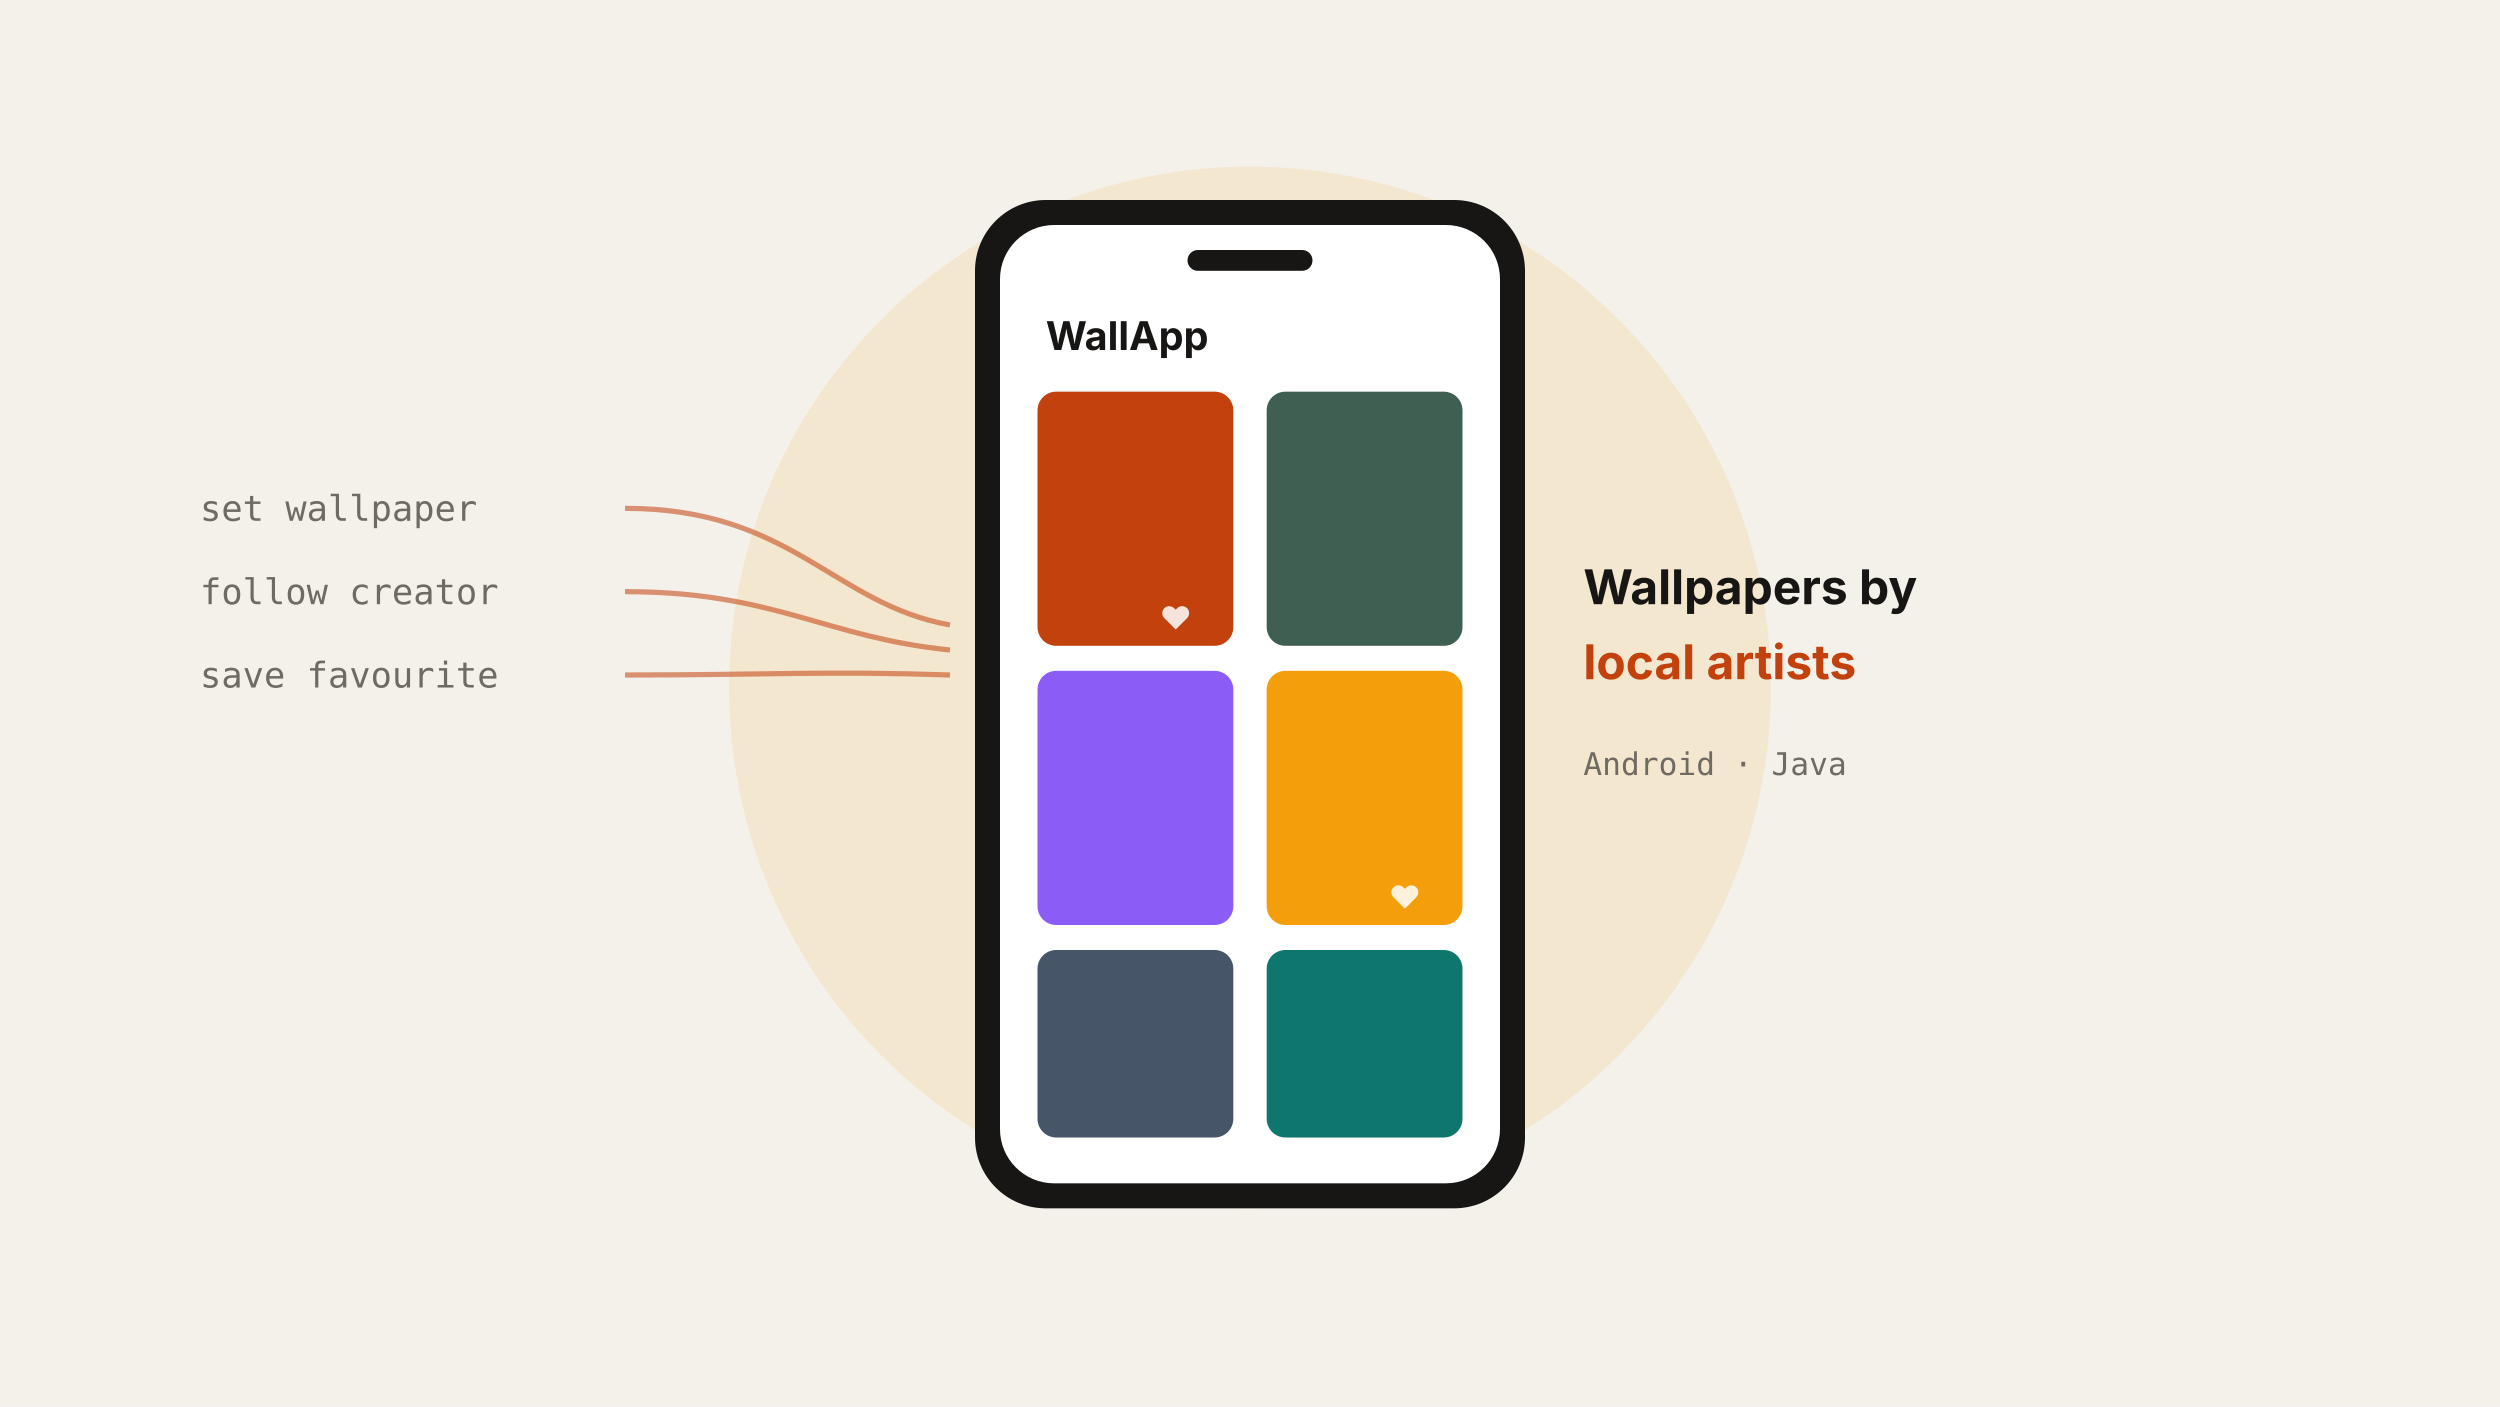
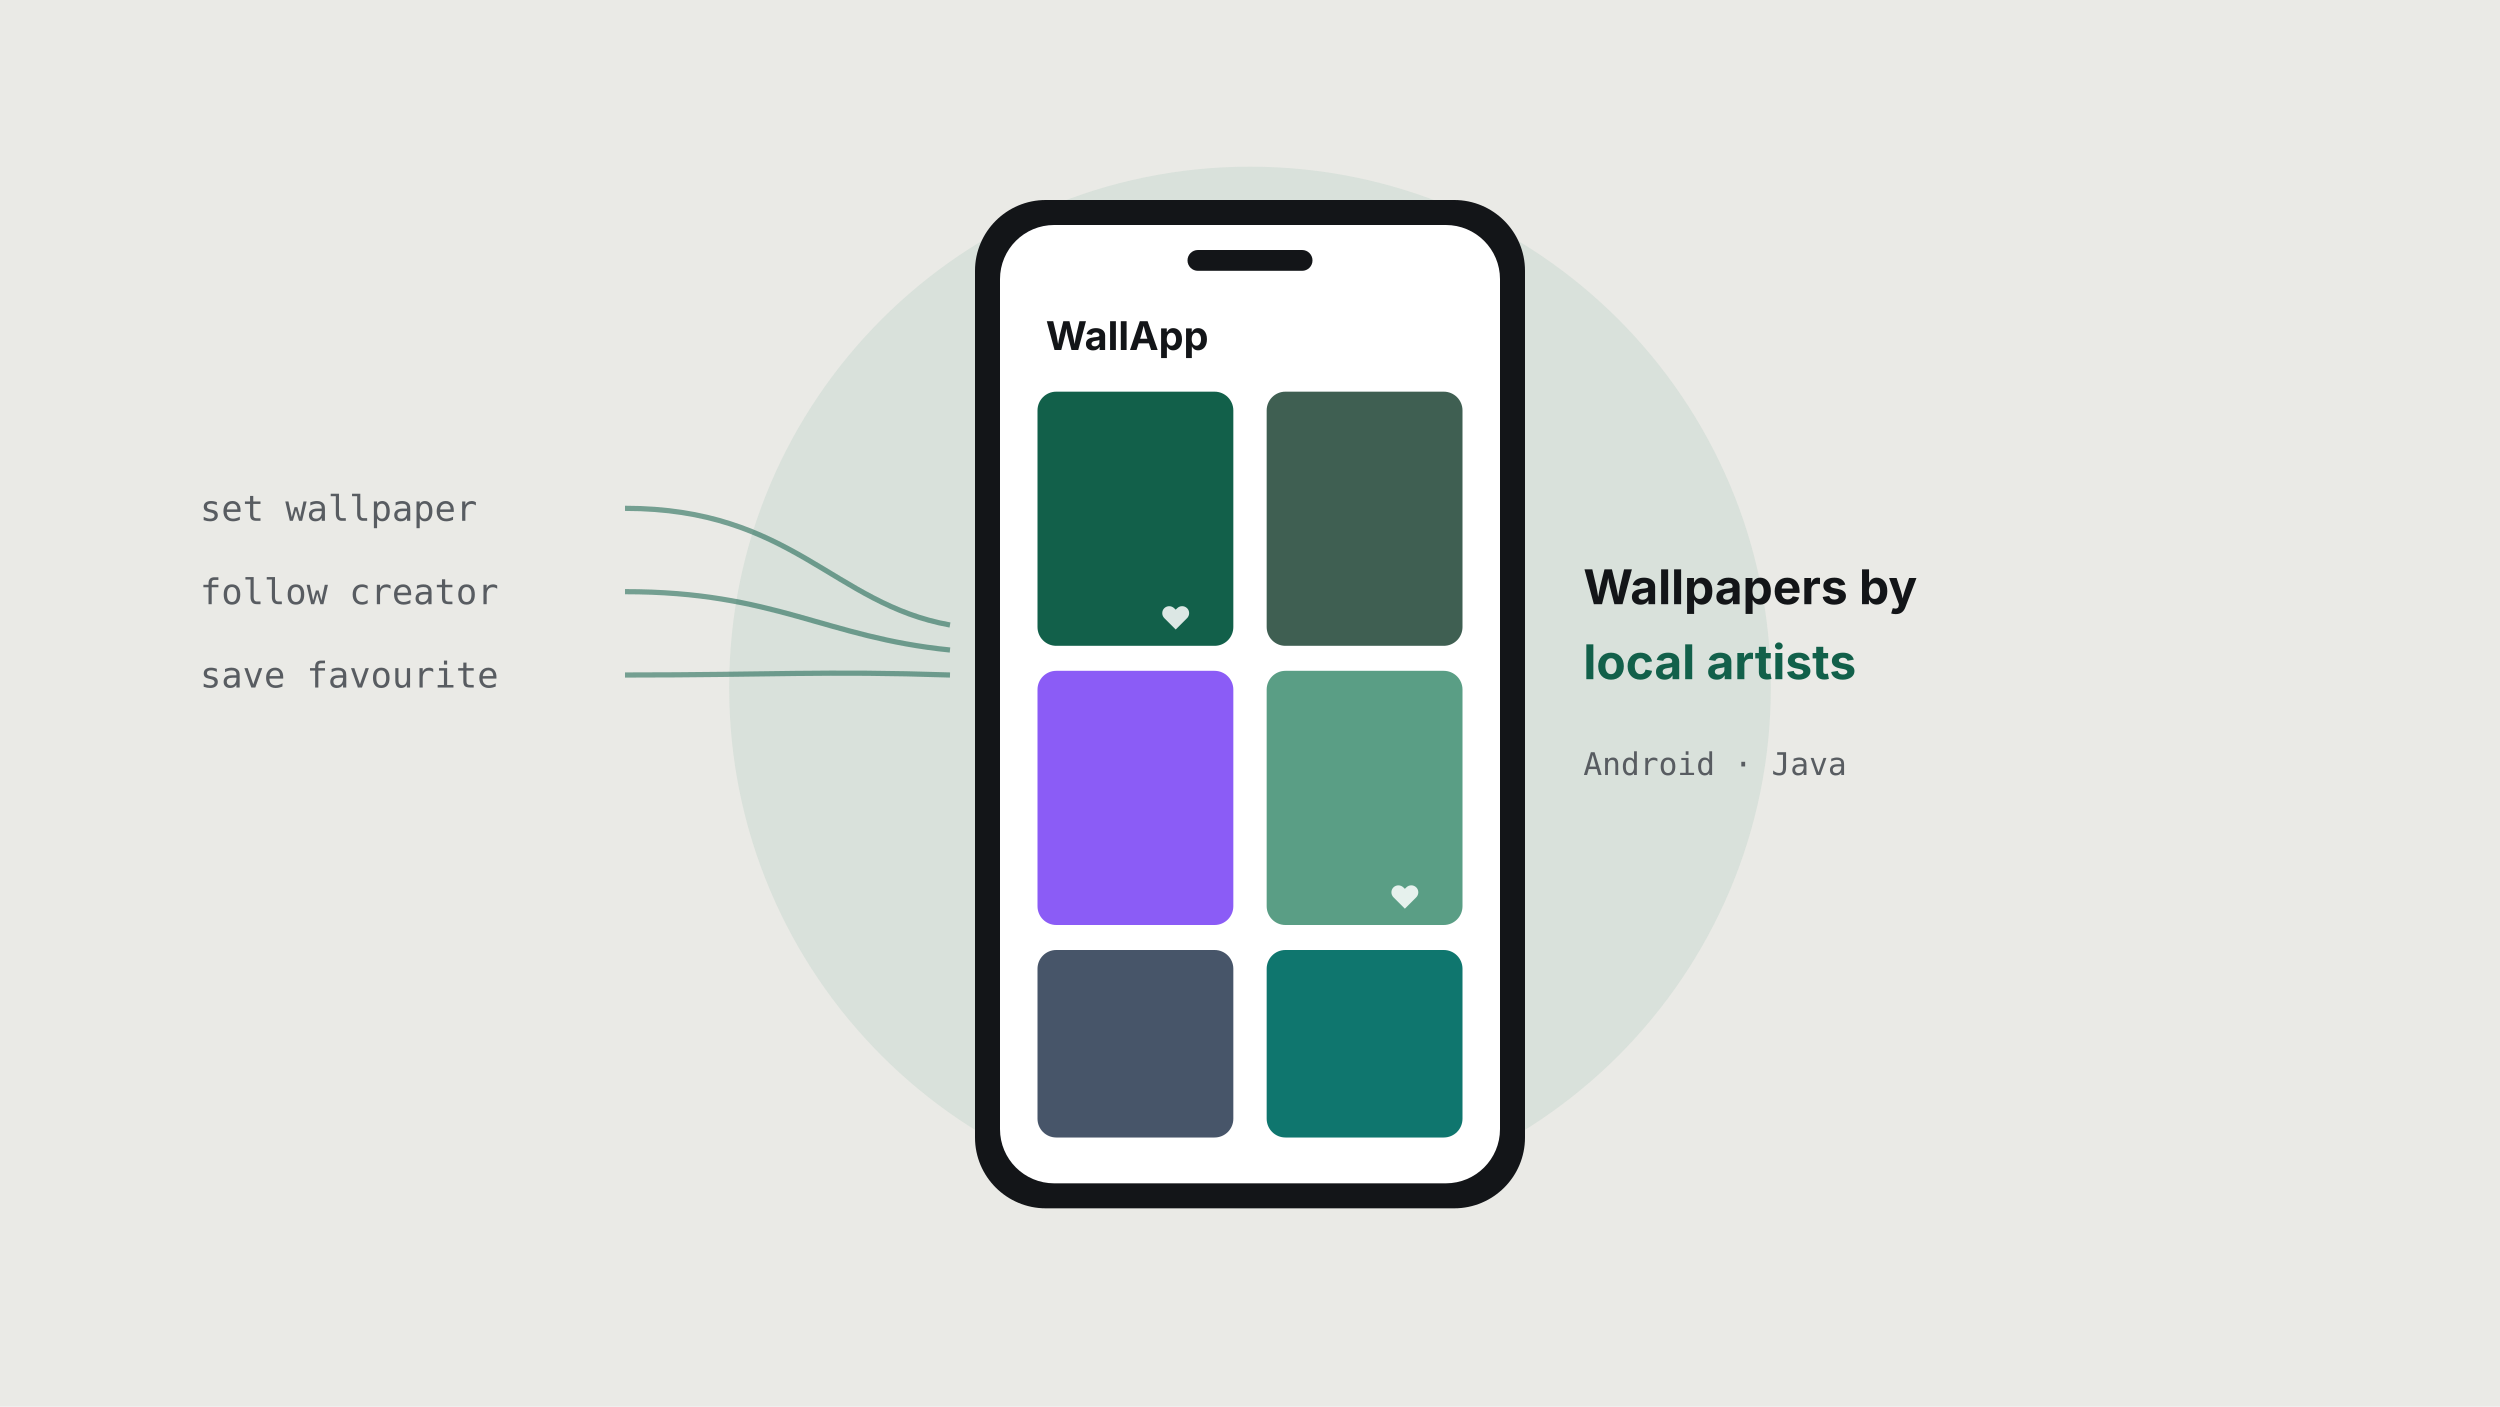
<svg xmlns="http://www.w3.org/2000/svg" viewBox="0 0 1200 675" role="img" aria-label="A phone showing a grid of wallpapers by local artists">
-   <rect width="1200" height="675" fill="#f4f0ea" />
-   <circle cx="600" cy="330" r="250" fill="#f59e0b" opacity="0.12" />
+   <rect width="1200" height="675" fill="#eaeae6" />
+   <circle cx="600" cy="330" r="250" fill="#5a9e85" opacity="0.12" />
  <g transform="translate(468 96)">
-     <rect x="0" y="0" width="264" height="484" rx="34" fill="#171614" />
+     <rect x="0" y="0" width="264" height="484" rx="34" fill="#131518" />
    <rect x="12" y="12" width="240" height="460" rx="26" fill="#ffffff" />
-     <rect x="102" y="24" width="60" height="10" rx="5" fill="#171614" />
-     <text x="34" y="72" font-family="-apple-system, Segoe UI, sans-serif" font-size="19" font-weight="700" fill="#171614">WallApp</text>
+     <rect x="102" y="24" width="60" height="10" rx="5" fill="#131518" />
+     <text x="34" y="72" font-family="-apple-system, Segoe UI, sans-serif" font-size="19" font-weight="700" fill="#131518">WallApp</text>
    <g>
-       <rect x="30" y="92" width="94" height="122" rx="9" fill="#c2410c" />
+       <rect x="30" y="92" width="94" height="122" rx="9" fill="#12604a" />
      <rect x="140" y="92" width="94" height="122" rx="9" fill="#3f5f52" />
      <rect x="30" y="226" width="94" height="122" rx="9" fill="#8b5cf6" />
-       <rect x="140" y="226" width="94" height="122" rx="9" fill="#f59e0b" />
+       <rect x="140" y="226" width="94" height="122" rx="9" fill="#5a9e85" />
      <rect x="30" y="360" width="94" height="90" rx="9" fill="#475569" />
      <rect x="140" y="360" width="94" height="90" rx="9" fill="#0f766e" />
    </g>
    <g fill="#ffffff" opacity="0.85" font-family="-apple-system, Segoe UI, sans-serif" font-size="15">
      <text x="104" y="206" text-anchor="end">♥</text>
      <text x="214" y="340" text-anchor="end">♥</text>
    </g>
  </g>
-   <g font-family="ui-monospace, Menlo, monospace" font-size="17" fill="#6f6a62">
+   <g font-family="ui-monospace, Menlo, monospace" font-size="17" fill="#585c61">
    <text x="96" y="250">set wallpaper</text>
    <text x="96" y="290">follow creator</text>
    <text x="96" y="330">save favourite</text>
  </g>
-   <g stroke="#c2410c" stroke-width="2.5" fill="none" opacity="0.55">
+   <g stroke="#12604a" stroke-width="2.5" fill="none" opacity="0.55">
    <path d="M300 244 C 380 244, 400 290, 456 300" />
    <path d="M300 284 C 372 284, 396 306, 456 312" />
    <path d="M300 324 C 370 324, 396 322, 456 324" />
  </g>
-   <text x="760" y="290" font-family="-apple-system, Segoe UI, sans-serif" font-size="23" font-weight="700" fill="#171614">Wallpapers by</text>
-   <text x="760" y="326" font-family="-apple-system, Segoe UI, sans-serif" font-size="23" font-weight="700" fill="#c2410c">local artists</text>
-   <text x="760" y="372" font-family="ui-monospace, Menlo, monospace" font-size="15" fill="#6f6a62">Android · Java</text>
+   <text x="760" y="290" font-family="-apple-system, Segoe UI, sans-serif" font-size="23" font-weight="700" fill="#131518">Wallpapers by</text>
+   <text x="760" y="326" font-family="-apple-system, Segoe UI, sans-serif" font-size="23" font-weight="700" fill="#12604a">local artists</text>
+   <text x="760" y="372" font-family="ui-monospace, Menlo, monospace" font-size="15" fill="#585c61">Android · Java</text>
</svg>
